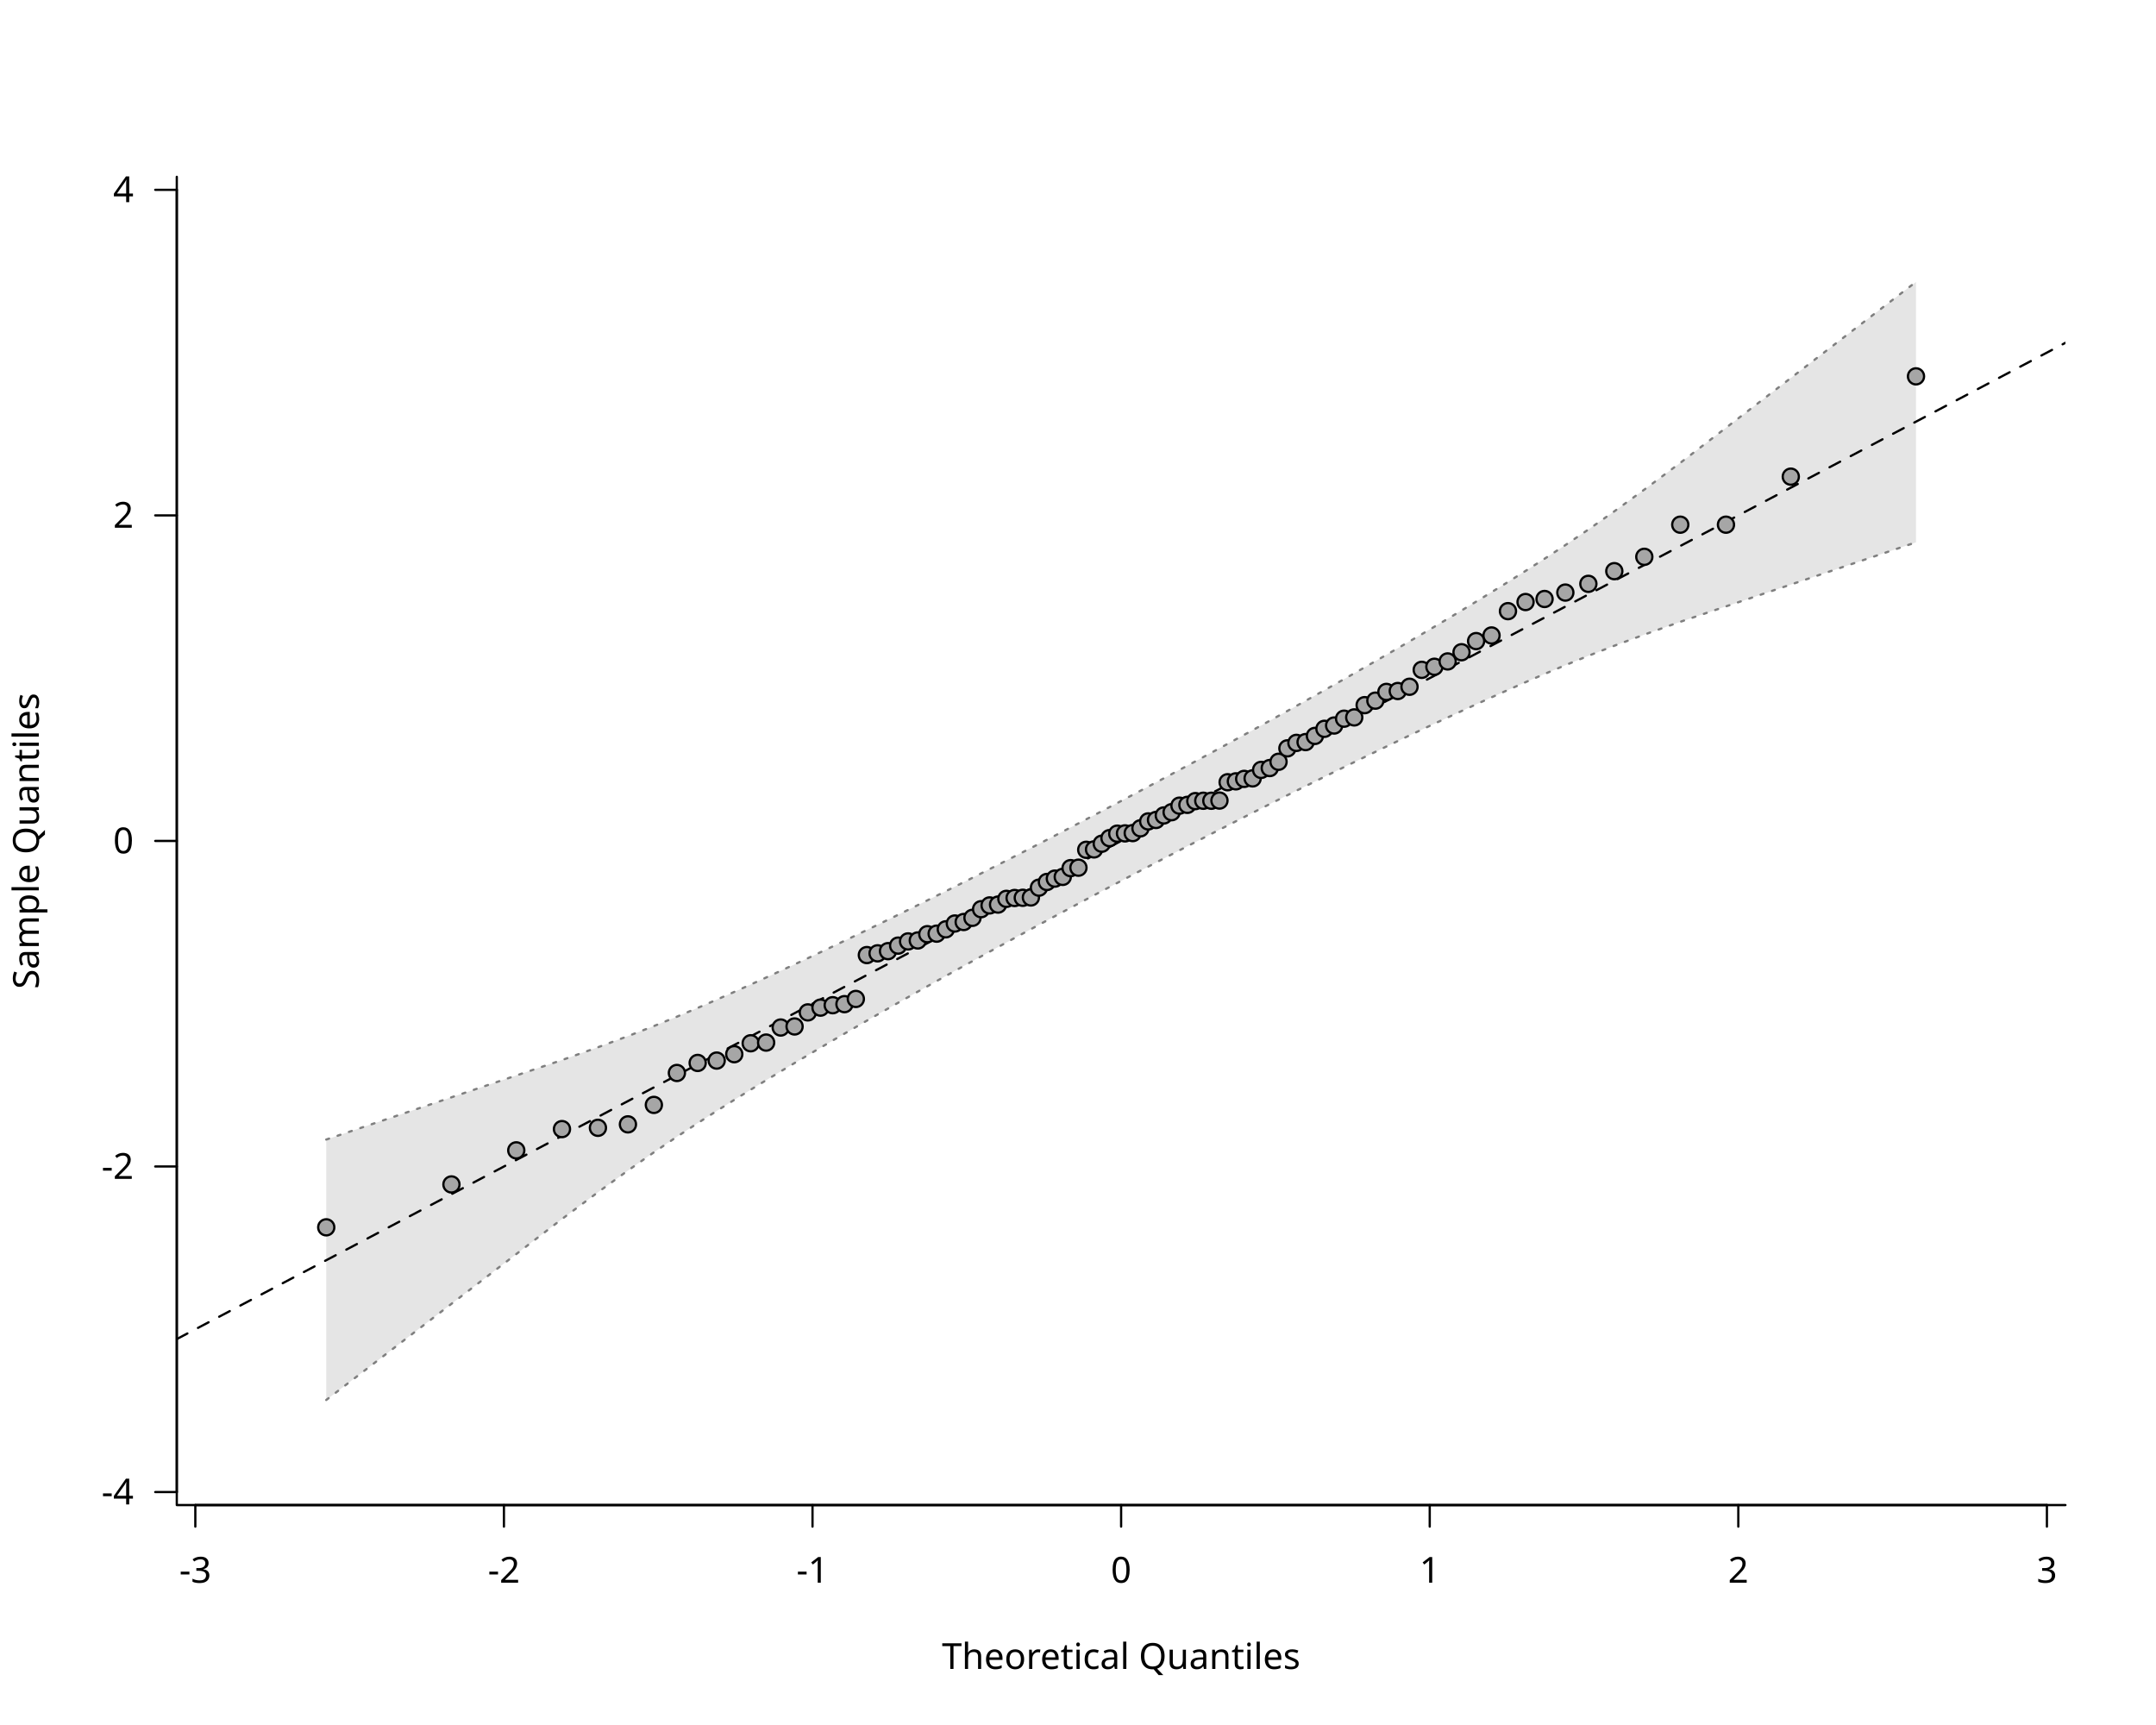
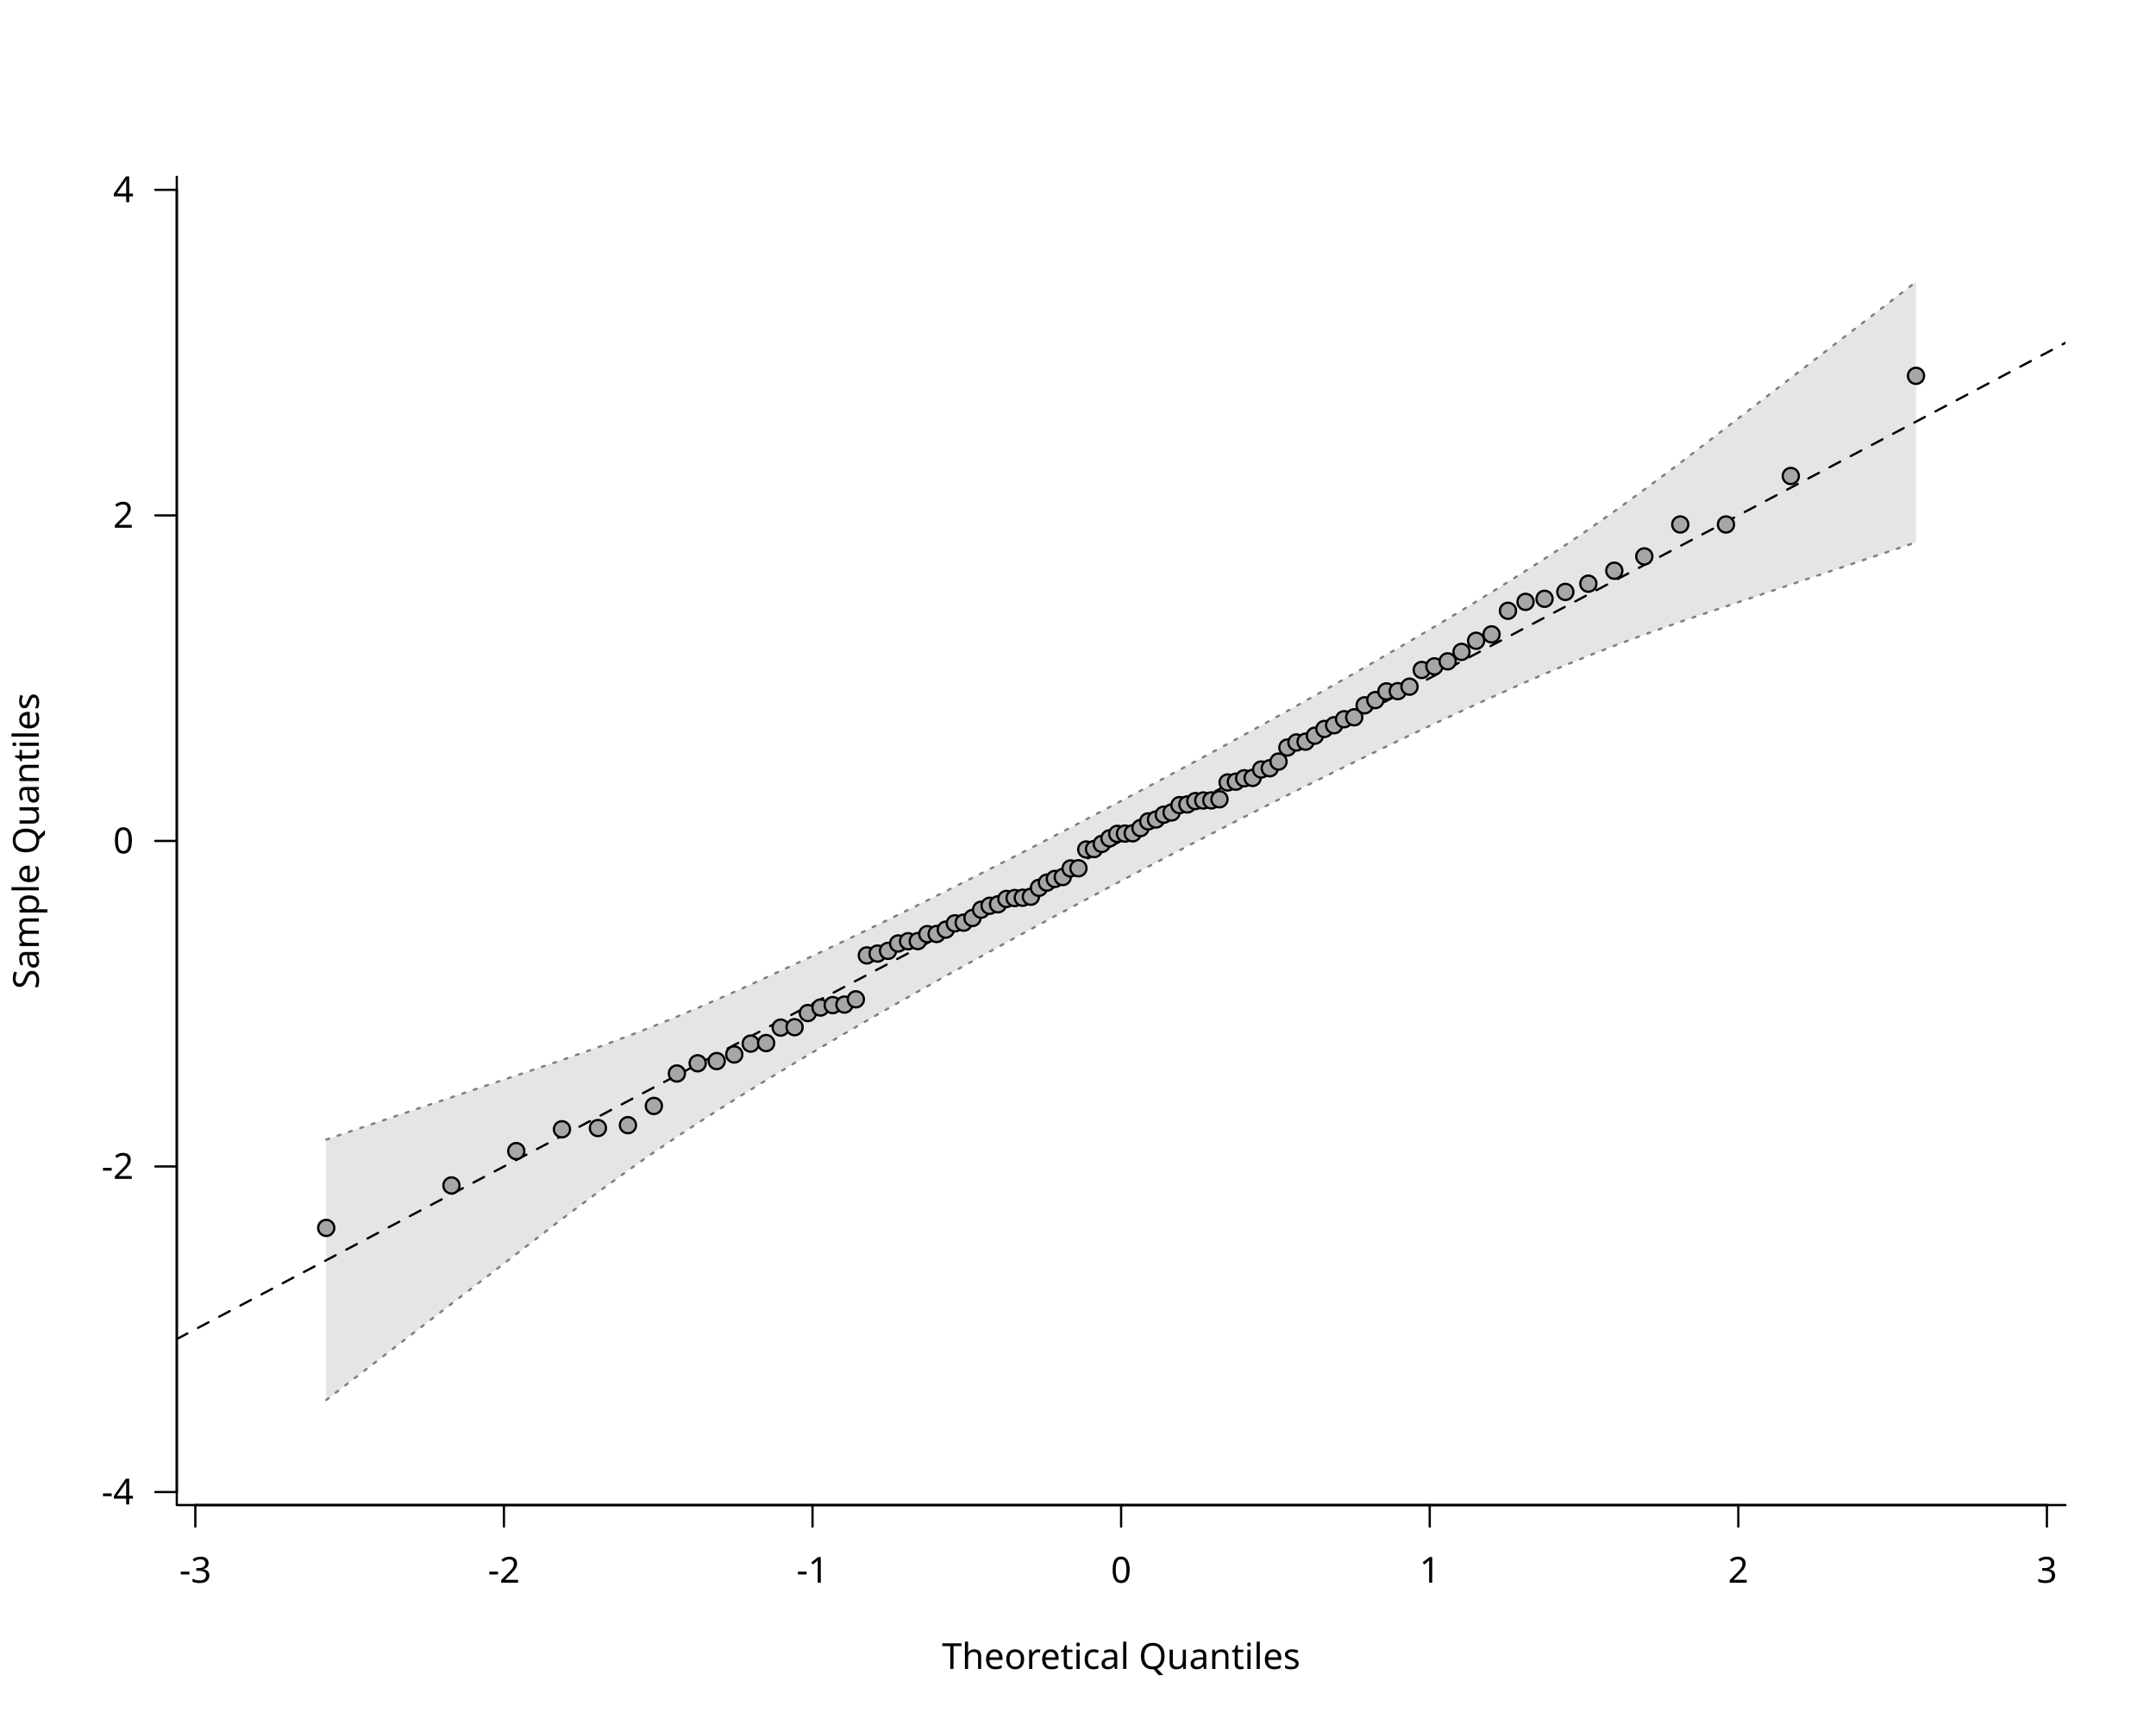
<svg xmlns="http://www.w3.org/2000/svg" class="svglite" data-engine-version="2.0" width="720.00pt" height="576.00pt" viewBox="0 0 720.00 576.00">
  <defs>
    <style type="text/css">
    .svglite line, .svglite polyline, .svglite polygon, .svglite path, .svglite rect, .svglite circle {
      fill: none;
      stroke: #000000;
      stroke-linecap: round;
      stroke-linejoin: round;
      stroke-miterlimit: 10.00;
    }
  </style>
  </defs>
  <rect width="100%" height="100%" style="stroke: none; fill: #FFFFFF;" />
  <defs>
    <clipPath id="cpMC4wMHw3MjAuMDB8MC4wMHw1NzYuMDA=">
      <rect x="0.00" y="0.00" width="720.00" height="576.00" />
    </clipPath>
  </defs>
  <g clip-path="url(#cpMC4wMHw3MjAuMDB8MC4wMHw1NzYuMDA=)">
    <line x1="65.23" y1="502.56" x2="683.57" y2="502.56" style="stroke-width: 0.75;" />
    <line x1="65.23" y1="502.56" x2="65.23" y2="509.76" style="stroke-width: 0.75;" />
    <line x1="168.29" y1="502.56" x2="168.29" y2="509.76" style="stroke-width: 0.75;" />
    <line x1="271.34" y1="502.56" x2="271.34" y2="509.76" style="stroke-width: 0.75;" />
    <line x1="374.40" y1="502.56" x2="374.40" y2="509.76" style="stroke-width: 0.75;" />
    <line x1="477.46" y1="502.56" x2="477.46" y2="509.76" style="stroke-width: 0.75;" />
    <line x1="580.51" y1="502.56" x2="580.51" y2="509.76" style="stroke-width: 0.75;" />
    <line x1="683.57" y1="502.56" x2="683.57" y2="509.76" style="stroke-width: 0.75;" />
    <text x="65.23" y="528.48" text-anchor="middle" style="font-size: 12.00px; font-family: sans;" textLength="10.67px" lengthAdjust="spacingAndGlyphs">-3</text>
    <text x="168.29" y="528.48" text-anchor="middle" style="font-size: 12.00px; font-family: sans;" textLength="10.67px" lengthAdjust="spacingAndGlyphs">-2</text>
    <text x="271.34" y="528.48" text-anchor="middle" style="font-size: 12.00px; font-family: sans;" textLength="10.67px" lengthAdjust="spacingAndGlyphs">-1</text>
    <text x="374.40" y="528.48" text-anchor="middle" style="font-size: 12.00px; font-family: sans;" textLength="6.67px" lengthAdjust="spacingAndGlyphs">0</text>
    <text x="477.46" y="528.48" text-anchor="middle" style="font-size: 12.00px; font-family: sans;" textLength="6.67px" lengthAdjust="spacingAndGlyphs">1</text>
    <text x="580.51" y="528.48" text-anchor="middle" style="font-size: 12.00px; font-family: sans;" textLength="6.67px" lengthAdjust="spacingAndGlyphs">2</text>
    <text x="683.57" y="528.48" text-anchor="middle" style="font-size: 12.00px; font-family: sans;" textLength="6.67px" lengthAdjust="spacingAndGlyphs">3</text>
    <line x1="59.04" y1="498.22" x2="59.04" y2="63.38" style="stroke-width: 0.75;" />
    <line x1="59.04" y1="498.22" x2="51.84" y2="498.22" style="stroke-width: 0.75;" />
    <line x1="59.04" y1="389.51" x2="51.84" y2="389.51" style="stroke-width: 0.75;" />
    <line x1="59.04" y1="280.80" x2="51.84" y2="280.80" style="stroke-width: 0.75;" />
    <line x1="59.04" y1="172.09" x2="51.84" y2="172.09" style="stroke-width: 0.75;" />
    <line x1="59.04" y1="63.38" x2="51.84" y2="63.38" style="stroke-width: 0.75;" />
    <text x="44.64" y="502.35" text-anchor="end" style="font-size: 12.00px; font-family: sans;" textLength="10.67px" lengthAdjust="spacingAndGlyphs">-4</text>
    <text x="44.64" y="393.64" text-anchor="end" style="font-size: 12.00px; font-family: sans;" textLength="10.67px" lengthAdjust="spacingAndGlyphs">-2</text>
    <text x="44.64" y="284.93" text-anchor="end" style="font-size: 12.00px; font-family: sans;" textLength="6.67px" lengthAdjust="spacingAndGlyphs">0</text>
    <text x="44.64" y="176.22" text-anchor="end" style="font-size: 12.00px; font-family: sans;" textLength="6.67px" lengthAdjust="spacingAndGlyphs">2</text>
    <text x="44.64" y="67.51" text-anchor="end" style="font-size: 12.00px; font-family: sans;" textLength="6.67px" lengthAdjust="spacingAndGlyphs">4</text>
    <polyline points="59.04,59.04 59.04,502.56 689.76,502.56 " style="stroke-width: 0.75;" />
    <text x="374.40" y="557.28" text-anchor="middle" style="font-size: 12.00px; font-family: sans;" textLength="113.40px" lengthAdjust="spacingAndGlyphs">Theoretical Quantiles</text>
    <text transform="translate(12.96,280.80) rotate(-90)" text-anchor="middle" style="font-size: 12.00px; font-family: sans;" textLength="94.73px" lengthAdjust="spacingAndGlyphs">Sample Quantiles</text>
  </g>
  <defs>
    <clipPath id="cpNTkuMDR8Njg5Ljc2fDU5LjA0fDUwMi41Ng==">
      <rect x="59.04" y="59.04" width="630.72" height="443.52" />
    </clipPath>
  </defs>
  <g clip-path="url(#cpNTkuMDR8Njg5Ljc2fDU5LjA0fDUwMi41Ng==)">
    <polygon points="108.95,467.47 150.76,435.37 172.41,418.75 187.67,407.04 199.68,398.11 209.70,390.86 218.36,384.78 226.05,379.58 232.99,375.03 239.34,370.96 245.21,367.26 250.70,363.86 255.85,360.70 260.72,357.75 265.35,354.96 269.78,352.33 274.01,349.83 278.09,347.43 282.01,345.14 285.81,342.94 289.49,340.81 293.07,338.76 296.55,336.77 299.94,334.83 303.26,332.96 306.50,331.12 309.68,329.34 312.80,327.59 315.86,325.88 318.87,324.20 321.83,322.56 324.76,320.94 327.64,319.35 330.48,317.78 333.30,316.24 336.08,314.72 338.83,313.21 341.56,311.73 344.27,310.26 346.96,308.80 349.62,307.36 352.27,305.93 354.91,304.52 357.53,303.11 360.15,301.71 362.75,300.32 365.35,298.94 367.94,297.56 370.52,296.19 373.11,294.82 375.69,293.46 378.28,292.09 380.86,290.73 383.45,289.38 386.05,288.02 388.65,286.66 391.27,285.30 393.89,283.93 396.53,282.56 399.18,281.19 401.84,279.82 404.53,278.43 407.24,277.04 409.97,275.65 412.72,274.24 415.50,272.82 418.32,271.39 421.16,269.95 424.04,268.49 426.97,267.02 429.93,265.53 432.94,264.02 436.00,262.50 439.12,260.95 442.30,259.37 445.54,257.77 448.86,256.14 452.25,254.48 455.73,252.78 459.31,251.05 462.99,249.27 466.79,247.45 470.71,245.57 474.79,243.64 479.02,241.64 483.45,239.58 488.08,237.43 492.95,235.19 498.10,232.85 503.59,230.39 509.46,227.79 515.81,225.04 522.75,222.11 530.44,218.98 539.10,215.62 549.12,211.90 561.13,207.63 576.39,202.48 598.04,195.19 639.85,181.09 639.85,94.13 598.04,126.23 576.39,142.85 561.13,154.56 549.12,163.49 539.10,170.74 530.44,176.82 522.75,182.02 515.81,186.57 509.46,190.64 503.59,194.34 498.10,197.74 492.95,200.90 488.08,203.85 483.45,206.64 479.02,209.27 474.79,211.77 470.71,214.17 466.79,216.46 462.99,218.66 459.31,220.79 455.73,222.84 452.25,224.83 448.86,226.77 445.54,228.64 442.30,230.48 439.12,232.26 436.00,234.01 432.94,235.72 429.93,237.40 426.97,239.04 424.04,240.66 421.16,242.25 418.32,243.82 415.50,245.36 412.72,246.88 409.97,248.39 407.24,249.87 404.53,251.34 401.84,252.80 399.18,254.24 396.53,255.67 393.89,257.08 391.27,258.49 388.65,259.89 386.05,261.28 383.45,262.66 380.86,264.04 378.28,265.41 375.69,266.78 373.11,268.14 370.52,269.51 367.94,270.87 365.35,272.22 362.75,273.58 360.15,274.94 357.53,276.30 354.91,277.67 352.27,279.04 349.62,280.41 346.96,281.78 344.27,283.17 341.56,284.56 338.83,285.95 336.08,287.36 333.30,288.78 330.48,290.21 327.64,291.65 324.76,293.11 321.83,294.58 318.87,296.07 315.86,297.58 312.80,299.10 309.68,300.65 306.50,302.23 303.26,303.83 299.94,305.46 296.55,307.12 293.07,308.82 289.49,310.55 285.81,312.33 282.01,314.15 278.09,316.03 274.01,317.96 269.78,319.96 265.35,322.02 260.72,324.17 255.85,326.41 250.70,328.75 245.21,331.21 239.34,333.81 232.99,336.56 226.05,339.49 218.36,342.62 209.70,345.98 199.68,349.70 187.67,353.97 172.41,359.12 150.76,366.41 108.95,380.51 " style="stroke-width: 0.75; stroke: none; fill: #E5E5E5;" />
    <polyline points="108.95,467.47 150.76,435.37 172.41,418.75 187.67,407.04 199.68,398.11 209.70,390.86 218.36,384.78 226.05,379.58 232.99,375.03 239.34,370.96 245.21,367.26 250.70,363.86 255.85,360.70 260.72,357.75 265.35,354.96 269.78,352.33 274.01,349.83 278.09,347.43 282.01,345.14 285.81,342.94 289.49,340.81 293.07,338.76 296.55,336.77 299.94,334.83 303.26,332.96 306.50,331.12 309.68,329.34 312.80,327.59 315.86,325.88 318.87,324.20 321.83,322.56 324.76,320.94 327.64,319.35 330.48,317.78 333.30,316.24 336.08,314.72 338.83,313.21 341.56,311.73 344.27,310.26 346.96,308.80 349.62,307.36 352.27,305.93 354.91,304.52 357.53,303.11 360.15,301.71 362.75,300.32 365.35,298.94 367.94,297.56 370.52,296.19 373.11,294.82 375.69,293.46 378.28,292.09 380.86,290.73 383.45,289.38 386.05,288.02 388.65,286.66 391.27,285.30 393.89,283.93 396.53,282.56 399.18,281.19 401.84,279.82 404.53,278.43 407.24,277.04 409.97,275.65 412.72,274.24 415.50,272.82 418.32,271.39 421.16,269.95 424.04,268.49 426.97,267.02 429.93,265.53 432.94,264.02 436.00,262.50 439.12,260.95 442.30,259.37 445.54,257.77 448.86,256.14 452.25,254.48 455.73,252.78 459.31,251.05 462.99,249.27 466.79,247.45 470.71,245.57 474.79,243.64 479.02,241.64 483.45,239.58 488.08,237.43 492.95,235.19 498.10,232.85 503.59,230.39 509.46,227.79 515.81,225.04 522.75,222.11 530.44,218.98 539.10,215.62 549.12,211.90 561.13,207.63 576.39,202.48 598.04,195.19 639.85,181.09 " style="stroke-width: 0.75; stroke: #7F7F7F; stroke-dasharray: 1.00,3.00;" />
    <polyline points="108.95,380.51 150.76,366.41 172.41,359.12 187.67,353.97 199.68,349.70 209.70,345.98 218.36,342.62 226.05,339.49 232.99,336.56 239.34,333.81 245.21,331.21 250.70,328.75 255.85,326.41 260.72,324.17 265.35,322.02 269.78,319.96 274.01,317.96 278.09,316.03 282.01,314.15 285.81,312.33 289.49,310.55 293.07,308.82 296.55,307.12 299.94,305.46 303.26,303.83 306.50,302.23 309.68,300.65 312.80,299.10 315.86,297.58 318.87,296.07 321.83,294.58 324.76,293.11 327.64,291.65 330.48,290.21 333.30,288.78 336.08,287.36 338.83,285.95 341.56,284.56 344.27,283.17 346.96,281.78 349.62,280.41 352.27,279.04 354.91,277.67 357.53,276.30 360.15,274.94 362.75,273.58 365.35,272.22 367.94,270.87 370.52,269.51 373.11,268.14 375.69,266.78 378.28,265.41 380.86,264.04 383.45,262.66 386.05,261.28 388.65,259.89 391.27,258.49 393.89,257.08 396.53,255.67 399.18,254.24 401.84,252.80 404.53,251.34 407.24,249.87 409.97,248.39 412.72,246.88 415.50,245.36 418.32,243.82 421.16,242.25 424.04,240.66 426.97,239.04 429.93,237.40 432.94,235.72 436.00,234.01 439.12,232.26 442.30,230.48 445.54,228.64 448.86,226.77 452.25,224.83 455.73,222.84 459.31,220.79 462.99,218.66 466.79,216.46 470.71,214.17 474.79,211.77 479.02,209.27 483.45,206.64 488.08,203.85 492.95,200.90 498.10,197.74 503.59,194.34 509.46,190.64 515.81,186.57 522.75,182.02 530.44,176.82 539.10,170.74 549.12,163.49 561.13,154.56 576.39,142.85 598.04,126.23 639.85,94.13 " style="stroke-width: 0.75; stroke: #7F7F7F; stroke-dasharray: 1.00,3.00;" />
    <line x1="59.04" y1="447.13" x2="689.76" y2="114.47" style="stroke-width: 0.75; stroke-dasharray: 4.00,4.00;" />
-     <circle cx="108.95" cy="409.82" r="2.70" style="stroke-width: 0.75; fill: #A6A6A6;" />
-     <circle cx="150.76" cy="395.50" r="2.70" style="stroke-width: 0.75; fill: #A6A6A6;" />
-     <circle cx="172.41" cy="384.12" r="2.70" style="stroke-width: 0.75; fill: #A6A6A6;" />
-     <circle cx="187.67" cy="377.02" r="2.70" style="stroke-width: 0.75; fill: #A6A6A6;" />
-     <circle cx="199.68" cy="376.59" r="2.70" style="stroke-width: 0.75; fill: #A6A6A6;" />
-     <circle cx="209.70" cy="375.44" r="2.70" style="stroke-width: 0.75; fill: #A6A6A6;" />
-     <circle cx="218.36" cy="368.94" r="2.70" style="stroke-width: 0.75; fill: #A6A6A6;" />
-     <circle cx="226.05" cy="358.28" r="2.70" style="stroke-width: 0.75; fill: #A6A6A6;" />
-     <circle cx="232.99" cy="354.93" r="2.70" style="stroke-width: 0.75; fill: #A6A6A6;" />
-     <circle cx="239.34" cy="354.14" r="2.70" style="stroke-width: 0.75; fill: #A6A6A6;" />
-     <circle cx="245.21" cy="352.01" r="2.70" style="stroke-width: 0.75; fill: #A6A6A6;" />
-     <circle cx="250.70" cy="348.36" r="2.70" style="stroke-width: 0.75; fill: #A6A6A6;" />
-     <circle cx="255.85" cy="348.13" r="2.70" style="stroke-width: 0.75; fill: #A6A6A6;" />
-     <circle cx="260.72" cy="343.10" r="2.70" style="stroke-width: 0.75; fill: #A6A6A6;" />
-     <circle cx="265.35" cy="342.75" r="2.70" style="stroke-width: 0.75; fill: #A6A6A6;" />
-     <circle cx="269.78" cy="338.05" r="2.70" style="stroke-width: 0.75; fill: #A6A6A6;" />
-     <circle cx="274.01" cy="336.46" r="2.70" style="stroke-width: 0.75; fill: #A6A6A6;" />
-     <circle cx="278.09" cy="335.65" r="2.70" style="stroke-width: 0.75; fill: #A6A6A6;" />
-     <circle cx="282.01" cy="335.30" r="2.70" style="stroke-width: 0.75; fill: #A6A6A6;" />
-     <circle cx="285.81" cy="333.56" r="2.70" style="stroke-width: 0.75; fill: #A6A6A6;" />
-     <circle cx="289.49" cy="318.91" r="2.70" style="stroke-width: 0.75; fill: #A6A6A6;" />
-     <circle cx="293.07" cy="318.33" r="2.70" style="stroke-width: 0.75; fill: #A6A6A6;" />
-     <circle cx="296.55" cy="317.60" r="2.70" style="stroke-width: 0.75; fill: #A6A6A6;" />
-     <circle cx="299.94" cy="315.75" r="2.70" style="stroke-width: 0.75; fill: #A6A6A6;" />
-     <circle cx="303.26" cy="314.35" r="2.70" style="stroke-width: 0.75; fill: #A6A6A6;" />
-     <circle cx="306.50" cy="314.03" r="2.70" style="stroke-width: 0.75; fill: #A6A6A6;" />
-     <circle cx="309.68" cy="311.94" r="2.70" style="stroke-width: 0.75; fill: #A6A6A6;" />
-     <circle cx="312.80" cy="311.76" r="2.70" style="stroke-width: 0.75; fill: #A6A6A6;" />
-     <circle cx="315.86" cy="310.31" r="2.70" style="stroke-width: 0.75; fill: #A6A6A6;" />
-     <circle cx="318.87" cy="308.37" r="2.70" style="stroke-width: 0.75; fill: #A6A6A6;" />
-     <circle cx="321.83" cy="307.87" r="2.70" style="stroke-width: 0.75; fill: #A6A6A6;" />
-     <circle cx="324.76" cy="306.47" r="2.70" style="stroke-width: 0.75; fill: #A6A6A6;" />
-     <circle cx="327.64" cy="303.59" r="2.70" style="stroke-width: 0.75; fill: #A6A6A6;" />
-     <circle cx="330.48" cy="302.33" r="2.70" style="stroke-width: 0.75; fill: #A6A6A6;" />
-     <circle cx="333.30" cy="302.05" r="2.70" style="stroke-width: 0.75; fill: #A6A6A6;" />
-     <circle cx="336.08" cy="300.14" r="2.70" style="stroke-width: 0.75; fill: #A6A6A6;" />
-     <circle cx="338.83" cy="299.85" r="2.70" style="stroke-width: 0.75; fill: #A6A6A6;" />
-     <circle cx="341.56" cy="299.78" r="2.70" style="stroke-width: 0.75; fill: #A6A6A6;" />
-     <circle cx="344.27" cy="299.67" r="2.70" style="stroke-width: 0.75; fill: #A6A6A6;" />
-     <circle cx="346.96" cy="296.40" r="2.70" style="stroke-width: 0.75; fill: #A6A6A6;" />
-     <circle cx="349.62" cy="294.50" r="2.70" style="stroke-width: 0.75; fill: #A6A6A6;" />
-     <circle cx="352.27" cy="293.38" r="2.70" style="stroke-width: 0.75; fill: #A6A6A6;" />
-     <circle cx="354.91" cy="292.80" r="2.70" style="stroke-width: 0.75; fill: #A6A6A6;" />
-     <circle cx="357.53" cy="289.88" r="2.70" style="stroke-width: 0.75; fill: #A6A6A6;" />
-     <circle cx="360.15" cy="289.73" r="2.70" style="stroke-width: 0.75; fill: #A6A6A6;" />
-     <circle cx="362.75" cy="283.76" r="2.70" style="stroke-width: 0.75; fill: #A6A6A6;" />
-     <circle cx="365.35" cy="283.63" r="2.70" style="stroke-width: 0.75; fill: #A6A6A6;" />
-     <circle cx="367.94" cy="281.73" r="2.70" style="stroke-width: 0.75; fill: #A6A6A6;" />
-     <circle cx="370.52" cy="279.86" r="2.70" style="stroke-width: 0.75; fill: #A6A6A6;" />
-     <circle cx="373.11" cy="278.37" r="2.70" style="stroke-width: 0.75; fill: #A6A6A6;" />
-     <circle cx="375.69" cy="278.28" r="2.70" style="stroke-width: 0.75; fill: #A6A6A6;" />
-     <circle cx="378.28" cy="278.18" r="2.70" style="stroke-width: 0.75; fill: #A6A6A6;" />
-     <circle cx="380.86" cy="276.58" r="2.70" style="stroke-width: 0.75; fill: #A6A6A6;" />
-     <circle cx="383.45" cy="274.28" r="2.70" style="stroke-width: 0.75; fill: #A6A6A6;" />
-     <circle cx="386.05" cy="273.80" r="2.70" style="stroke-width: 0.75; fill: #A6A6A6;" />
-     <circle cx="388.65" cy="272.29" r="2.70" style="stroke-width: 0.75; fill: #A6A6A6;" />
-     <circle cx="391.27" cy="271.20" r="2.70" style="stroke-width: 0.75; fill: #A6A6A6;" />
-     <circle cx="393.89" cy="269.02" r="2.70" style="stroke-width: 0.75; fill: #A6A6A6;" />
-     <circle cx="396.53" cy="268.75" r="2.70" style="stroke-width: 0.75; fill: #A6A6A6;" />
+     <circle cx="108.95" cy="410.01" r="2.70" style="stroke-width: 0.75; fill: #A6A6A6;" />
+     <circle cx="150.76" cy="395.84" r="2.70" style="stroke-width: 0.75; fill: #A6A6A6;" />
+     <circle cx="172.41" cy="384.37" r="2.70" style="stroke-width: 0.75; fill: #A6A6A6;" />
+     <circle cx="187.67" cy="377.08" r="2.70" style="stroke-width: 0.75; fill: #A6A6A6;" />
+     <circle cx="199.68" cy="376.67" r="2.70" style="stroke-width: 0.75; fill: #A6A6A6;" />
+     <circle cx="209.70" cy="375.71" r="2.70" style="stroke-width: 0.75; fill: #A6A6A6;" />
+     <circle cx="218.36" cy="369.29" r="2.70" style="stroke-width: 0.75; fill: #A6A6A6;" />
+     <circle cx="226.05" cy="358.46" r="2.70" style="stroke-width: 0.75; fill: #A6A6A6;" />
+     <circle cx="232.99" cy="355.05" r="2.70" style="stroke-width: 0.75; fill: #A6A6A6;" />
+     <circle cx="239.34" cy="354.31" r="2.70" style="stroke-width: 0.75; fill: #A6A6A6;" />
+     <circle cx="245.21" cy="352.10" r="2.70" style="stroke-width: 0.75; fill: #A6A6A6;" />
+     <circle cx="250.70" cy="348.48" r="2.70" style="stroke-width: 0.75; fill: #A6A6A6;" />
+     <circle cx="255.85" cy="348.29" r="2.70" style="stroke-width: 0.75; fill: #A6A6A6;" />
+     <circle cx="260.72" cy="343.13" r="2.70" style="stroke-width: 0.75; fill: #A6A6A6;" />
+     <circle cx="265.35" cy="343.00" r="2.70" style="stroke-width: 0.75; fill: #A6A6A6;" />
+     <circle cx="269.78" cy="338.27" r="2.70" style="stroke-width: 0.75; fill: #A6A6A6;" />
+     <circle cx="274.01" cy="336.43" r="2.70" style="stroke-width: 0.75; fill: #A6A6A6;" />
+     <circle cx="278.09" cy="335.62" r="2.70" style="stroke-width: 0.75; fill: #A6A6A6;" />
+     <circle cx="282.01" cy="335.44" r="2.70" style="stroke-width: 0.75; fill: #A6A6A6;" />
+     <circle cx="285.81" cy="333.69" r="2.70" style="stroke-width: 0.75; fill: #A6A6A6;" />
+     <circle cx="289.49" cy="319.02" r="2.70" style="stroke-width: 0.75; fill: #A6A6A6;" />
+     <circle cx="293.07" cy="318.41" r="2.70" style="stroke-width: 0.75; fill: #A6A6A6;" />
+     <circle cx="296.55" cy="317.51" r="2.70" style="stroke-width: 0.75; fill: #A6A6A6;" />
+     <circle cx="299.94" cy="315.04" r="2.70" style="stroke-width: 0.75; fill: #A6A6A6;" />
+     <circle cx="303.26" cy="314.29" r="2.70" style="stroke-width: 0.75; fill: #A6A6A6;" />
+     <circle cx="306.50" cy="314.25" r="2.70" style="stroke-width: 0.75; fill: #A6A6A6;" />
+     <circle cx="309.68" cy="311.92" r="2.70" style="stroke-width: 0.75; fill: #A6A6A6;" />
+     <circle cx="312.80" cy="311.87" r="2.70" style="stroke-width: 0.75; fill: #A6A6A6;" />
+     <circle cx="315.86" cy="310.42" r="2.70" style="stroke-width: 0.75; fill: #A6A6A6;" />
+     <circle cx="318.87" cy="308.31" r="2.70" style="stroke-width: 0.75; fill: #A6A6A6;" />
+     <circle cx="321.83" cy="308.08" r="2.70" style="stroke-width: 0.75; fill: #A6A6A6;" />
+     <circle cx="324.76" cy="306.53" r="2.70" style="stroke-width: 0.75; fill: #A6A6A6;" />
+     <circle cx="327.64" cy="303.76" r="2.70" style="stroke-width: 0.75; fill: #A6A6A6;" />
+     <circle cx="330.48" cy="302.45" r="2.70" style="stroke-width: 0.75; fill: #A6A6A6;" />
+     <circle cx="333.30" cy="301.95" r="2.70" style="stroke-width: 0.75; fill: #A6A6A6;" />
+     <circle cx="336.08" cy="300.17" r="2.70" style="stroke-width: 0.75; fill: #A6A6A6;" />
+     <circle cx="338.83" cy="299.87" r="2.70" style="stroke-width: 0.75; fill: #A6A6A6;" />
+     <circle cx="341.56" cy="299.76" r="2.70" style="stroke-width: 0.75; fill: #A6A6A6;" />
+     <circle cx="344.27" cy="299.42" r="2.70" style="stroke-width: 0.75; fill: #A6A6A6;" />
+     <circle cx="346.96" cy="296.46" r="2.70" style="stroke-width: 0.75; fill: #A6A6A6;" />
+     <circle cx="349.62" cy="294.71" r="2.70" style="stroke-width: 0.75; fill: #A6A6A6;" />
+     <circle cx="352.27" cy="293.49" r="2.70" style="stroke-width: 0.75; fill: #A6A6A6;" />
+     <circle cx="354.91" cy="292.86" r="2.70" style="stroke-width: 0.75; fill: #A6A6A6;" />
+     <circle cx="357.53" cy="289.98" r="2.70" style="stroke-width: 0.75; fill: #A6A6A6;" />
+     <circle cx="360.15" cy="289.92" r="2.70" style="stroke-width: 0.75; fill: #A6A6A6;" />
+     <circle cx="362.75" cy="283.66" r="2.70" style="stroke-width: 0.75; fill: #A6A6A6;" />
+     <circle cx="365.35" cy="283.53" r="2.70" style="stroke-width: 0.75; fill: #A6A6A6;" />
+     <circle cx="367.94" cy="281.80" r="2.70" style="stroke-width: 0.75; fill: #A6A6A6;" />
+     <circle cx="370.52" cy="279.93" r="2.70" style="stroke-width: 0.75; fill: #A6A6A6;" />
+     <circle cx="373.11" cy="278.44" r="2.70" style="stroke-width: 0.75; fill: #A6A6A6;" />
+     <circle cx="375.69" cy="278.35" r="2.70" style="stroke-width: 0.75; fill: #A6A6A6;" />
+     <circle cx="378.28" cy="278.25" r="2.70" style="stroke-width: 0.75; fill: #A6A6A6;" />
+     <circle cx="380.86" cy="276.51" r="2.70" style="stroke-width: 0.75; fill: #A6A6A6;" />
+     <circle cx="383.45" cy="274.27" r="2.70" style="stroke-width: 0.75; fill: #A6A6A6;" />
+     <circle cx="386.05" cy="273.65" r="2.70" style="stroke-width: 0.75; fill: #A6A6A6;" />
+     <circle cx="388.65" cy="272.03" r="2.70" style="stroke-width: 0.75; fill: #A6A6A6;" />
+     <circle cx="391.27" cy="271.29" r="2.70" style="stroke-width: 0.75; fill: #A6A6A6;" />
+     <circle cx="393.89" cy="268.84" r="2.70" style="stroke-width: 0.75; fill: #A6A6A6;" />
+     <circle cx="396.53" cy="268.61" r="2.70" style="stroke-width: 0.75; fill: #A6A6A6;" />
    <circle cx="399.18" cy="267.50" r="2.70" style="stroke-width: 0.75; fill: #A6A6A6;" />
-     <circle cx="401.84" cy="267.38" r="2.70" style="stroke-width: 0.75; fill: #A6A6A6;" />
-     <circle cx="404.53" cy="267.38" r="2.70" style="stroke-width: 0.75; fill: #A6A6A6;" />
-     <circle cx="407.24" cy="267.32" r="2.70" style="stroke-width: 0.75; fill: #A6A6A6;" />
-     <circle cx="409.97" cy="261.20" r="2.70" style="stroke-width: 0.75; fill: #A6A6A6;" />
-     <circle cx="412.72" cy="260.90" r="2.70" style="stroke-width: 0.75; fill: #A6A6A6;" />
-     <circle cx="415.50" cy="260.08" r="2.70" style="stroke-width: 0.75; fill: #A6A6A6;" />
-     <circle cx="418.32" cy="259.91" r="2.70" style="stroke-width: 0.75; fill: #A6A6A6;" />
-     <circle cx="421.16" cy="257.08" r="2.70" style="stroke-width: 0.75; fill: #A6A6A6;" />
-     <circle cx="424.04" cy="256.46" r="2.70" style="stroke-width: 0.75; fill: #A6A6A6;" />
-     <circle cx="426.97" cy="254.37" r="2.70" style="stroke-width: 0.75; fill: #A6A6A6;" />
-     <circle cx="429.93" cy="249.88" r="2.70" style="stroke-width: 0.75; fill: #A6A6A6;" />
-     <circle cx="432.94" cy="248.06" r="2.70" style="stroke-width: 0.75; fill: #A6A6A6;" />
-     <circle cx="436.00" cy="247.79" r="2.70" style="stroke-width: 0.75; fill: #A6A6A6;" />
-     <circle cx="439.12" cy="245.73" r="2.70" style="stroke-width: 0.75; fill: #A6A6A6;" />
-     <circle cx="442.30" cy="243.36" r="2.70" style="stroke-width: 0.75; fill: #A6A6A6;" />
-     <circle cx="445.54" cy="242.26" r="2.70" style="stroke-width: 0.75; fill: #A6A6A6;" />
-     <circle cx="448.86" cy="239.98" r="2.70" style="stroke-width: 0.75; fill: #A6A6A6;" />
-     <circle cx="452.25" cy="239.55" r="2.70" style="stroke-width: 0.75; fill: #A6A6A6;" />
-     <circle cx="455.73" cy="235.46" r="2.70" style="stroke-width: 0.75; fill: #A6A6A6;" />
-     <circle cx="459.31" cy="233.96" r="2.70" style="stroke-width: 0.75; fill: #A6A6A6;" />
-     <circle cx="462.99" cy="231.04" r="2.70" style="stroke-width: 0.75; fill: #A6A6A6;" />
-     <circle cx="466.79" cy="230.74" r="2.70" style="stroke-width: 0.75; fill: #A6A6A6;" />
-     <circle cx="470.71" cy="229.32" r="2.70" style="stroke-width: 0.75; fill: #A6A6A6;" />
-     <circle cx="474.79" cy="223.67" r="2.70" style="stroke-width: 0.75; fill: #A6A6A6;" />
-     <circle cx="479.02" cy="222.64" r="2.70" style="stroke-width: 0.75; fill: #A6A6A6;" />
-     <circle cx="483.45" cy="220.86" r="2.70" style="stroke-width: 0.75; fill: #A6A6A6;" />
-     <circle cx="488.08" cy="217.79" r="2.70" style="stroke-width: 0.75; fill: #A6A6A6;" />
-     <circle cx="492.95" cy="214.07" r="2.70" style="stroke-width: 0.75; fill: #A6A6A6;" />
-     <circle cx="498.10" cy="212.19" r="2.70" style="stroke-width: 0.75; fill: #A6A6A6;" />
-     <circle cx="503.59" cy="204.07" r="2.70" style="stroke-width: 0.75; fill: #A6A6A6;" />
-     <circle cx="509.46" cy="201.03" r="2.70" style="stroke-width: 0.75; fill: #A6A6A6;" />
-     <circle cx="515.81" cy="200.01" r="2.70" style="stroke-width: 0.75; fill: #A6A6A6;" />
-     <circle cx="522.75" cy="197.87" r="2.70" style="stroke-width: 0.75; fill: #A6A6A6;" />
-     <circle cx="530.44" cy="194.95" r="2.70" style="stroke-width: 0.75; fill: #A6A6A6;" />
-     <circle cx="539.10" cy="190.72" r="2.70" style="stroke-width: 0.75; fill: #A6A6A6;" />
-     <circle cx="549.12" cy="185.93" r="2.70" style="stroke-width: 0.75; fill: #A6A6A6;" />
-     <circle cx="561.13" cy="175.20" r="2.70" style="stroke-width: 0.75; fill: #A6A6A6;" />
-     <circle cx="576.39" cy="175.20" r="2.70" style="stroke-width: 0.75; fill: #A6A6A6;" />
-     <circle cx="598.04" cy="159.16" r="2.70" style="stroke-width: 0.75; fill: #A6A6A6;" />
-     <circle cx="639.85" cy="125.67" r="2.70" style="stroke-width: 0.75; fill: #A6A6A6;" />
+     <circle cx="401.84" cy="267.29" r="2.70" style="stroke-width: 0.75; fill: #A6A6A6;" />
+     <circle cx="404.53" cy="267.26" r="2.70" style="stroke-width: 0.75; fill: #A6A6A6;" />
+     <circle cx="407.24" cy="266.89" r="2.70" style="stroke-width: 0.75; fill: #A6A6A6;" />
+     <circle cx="409.97" cy="261.28" r="2.70" style="stroke-width: 0.75; fill: #A6A6A6;" />
+     <circle cx="412.72" cy="261.01" r="2.70" style="stroke-width: 0.75; fill: #A6A6A6;" />
+     <circle cx="415.50" cy="259.88" r="2.70" style="stroke-width: 0.75; fill: #A6A6A6;" />
+     <circle cx="418.32" cy="259.76" r="2.70" style="stroke-width: 0.75; fill: #A6A6A6;" />
+     <circle cx="421.16" cy="256.95" r="2.70" style="stroke-width: 0.75; fill: #A6A6A6;" />
+     <circle cx="424.04" cy="256.53" r="2.70" style="stroke-width: 0.75; fill: #A6A6A6;" />
+     <circle cx="426.97" cy="254.30" r="2.70" style="stroke-width: 0.75; fill: #A6A6A6;" />
+     <circle cx="429.93" cy="249.60" r="2.70" style="stroke-width: 0.75; fill: #A6A6A6;" />
+     <circle cx="432.94" cy="247.92" r="2.70" style="stroke-width: 0.75; fill: #A6A6A6;" />
+     <circle cx="436.00" cy="247.65" r="2.70" style="stroke-width: 0.75; fill: #A6A6A6;" />
+     <circle cx="439.12" cy="245.65" r="2.70" style="stroke-width: 0.75; fill: #A6A6A6;" />
+     <circle cx="442.30" cy="243.41" r="2.70" style="stroke-width: 0.75; fill: #A6A6A6;" />
+     <circle cx="445.54" cy="242.17" r="2.70" style="stroke-width: 0.75; fill: #A6A6A6;" />
+     <circle cx="448.86" cy="240.16" r="2.70" style="stroke-width: 0.75; fill: #A6A6A6;" />
+     <circle cx="452.25" cy="239.51" r="2.70" style="stroke-width: 0.75; fill: #A6A6A6;" />
+     <circle cx="455.73" cy="235.52" r="2.70" style="stroke-width: 0.75; fill: #A6A6A6;" />
+     <circle cx="459.31" cy="233.77" r="2.70" style="stroke-width: 0.75; fill: #A6A6A6;" />
+     <circle cx="462.99" cy="230.87" r="2.70" style="stroke-width: 0.75; fill: #A6A6A6;" />
+     <circle cx="466.79" cy="230.79" r="2.70" style="stroke-width: 0.75; fill: #A6A6A6;" />
+     <circle cx="470.71" cy="229.29" r="2.70" style="stroke-width: 0.75; fill: #A6A6A6;" />
+     <circle cx="474.79" cy="223.71" r="2.70" style="stroke-width: 0.75; fill: #A6A6A6;" />
+     <circle cx="479.02" cy="222.51" r="2.70" style="stroke-width: 0.75; fill: #A6A6A6;" />
+     <circle cx="483.45" cy="220.83" r="2.70" style="stroke-width: 0.75; fill: #A6A6A6;" />
+     <circle cx="488.08" cy="217.67" r="2.70" style="stroke-width: 0.75; fill: #A6A6A6;" />
+     <circle cx="492.95" cy="213.96" r="2.70" style="stroke-width: 0.75; fill: #A6A6A6;" />
+     <circle cx="498.10" cy="211.83" r="2.70" style="stroke-width: 0.75; fill: #A6A6A6;" />
+     <circle cx="503.59" cy="203.95" r="2.70" style="stroke-width: 0.75; fill: #A6A6A6;" />
+     <circle cx="509.46" cy="200.97" r="2.70" style="stroke-width: 0.75; fill: #A6A6A6;" />
+     <circle cx="515.81" cy="199.95" r="2.70" style="stroke-width: 0.75; fill: #A6A6A6;" />
+     <circle cx="522.75" cy="197.65" r="2.70" style="stroke-width: 0.75; fill: #A6A6A6;" />
+     <circle cx="530.44" cy="194.90" r="2.70" style="stroke-width: 0.75; fill: #A6A6A6;" />
+     <circle cx="539.10" cy="190.57" r="2.70" style="stroke-width: 0.75; fill: #A6A6A6;" />
+     <circle cx="549.12" cy="185.79" r="2.70" style="stroke-width: 0.75; fill: #A6A6A6;" />
+     <circle cx="561.13" cy="175.13" r="2.70" style="stroke-width: 0.75; fill: #A6A6A6;" />
+     <circle cx="576.39" cy="175.13" r="2.70" style="stroke-width: 0.75; fill: #A6A6A6;" />
+     <circle cx="598.04" cy="158.94" r="2.70" style="stroke-width: 0.75; fill: #A6A6A6;" />
+     <circle cx="639.85" cy="125.49" r="2.70" style="stroke-width: 0.75; fill: #A6A6A6;" />
  </g>
</svg>
